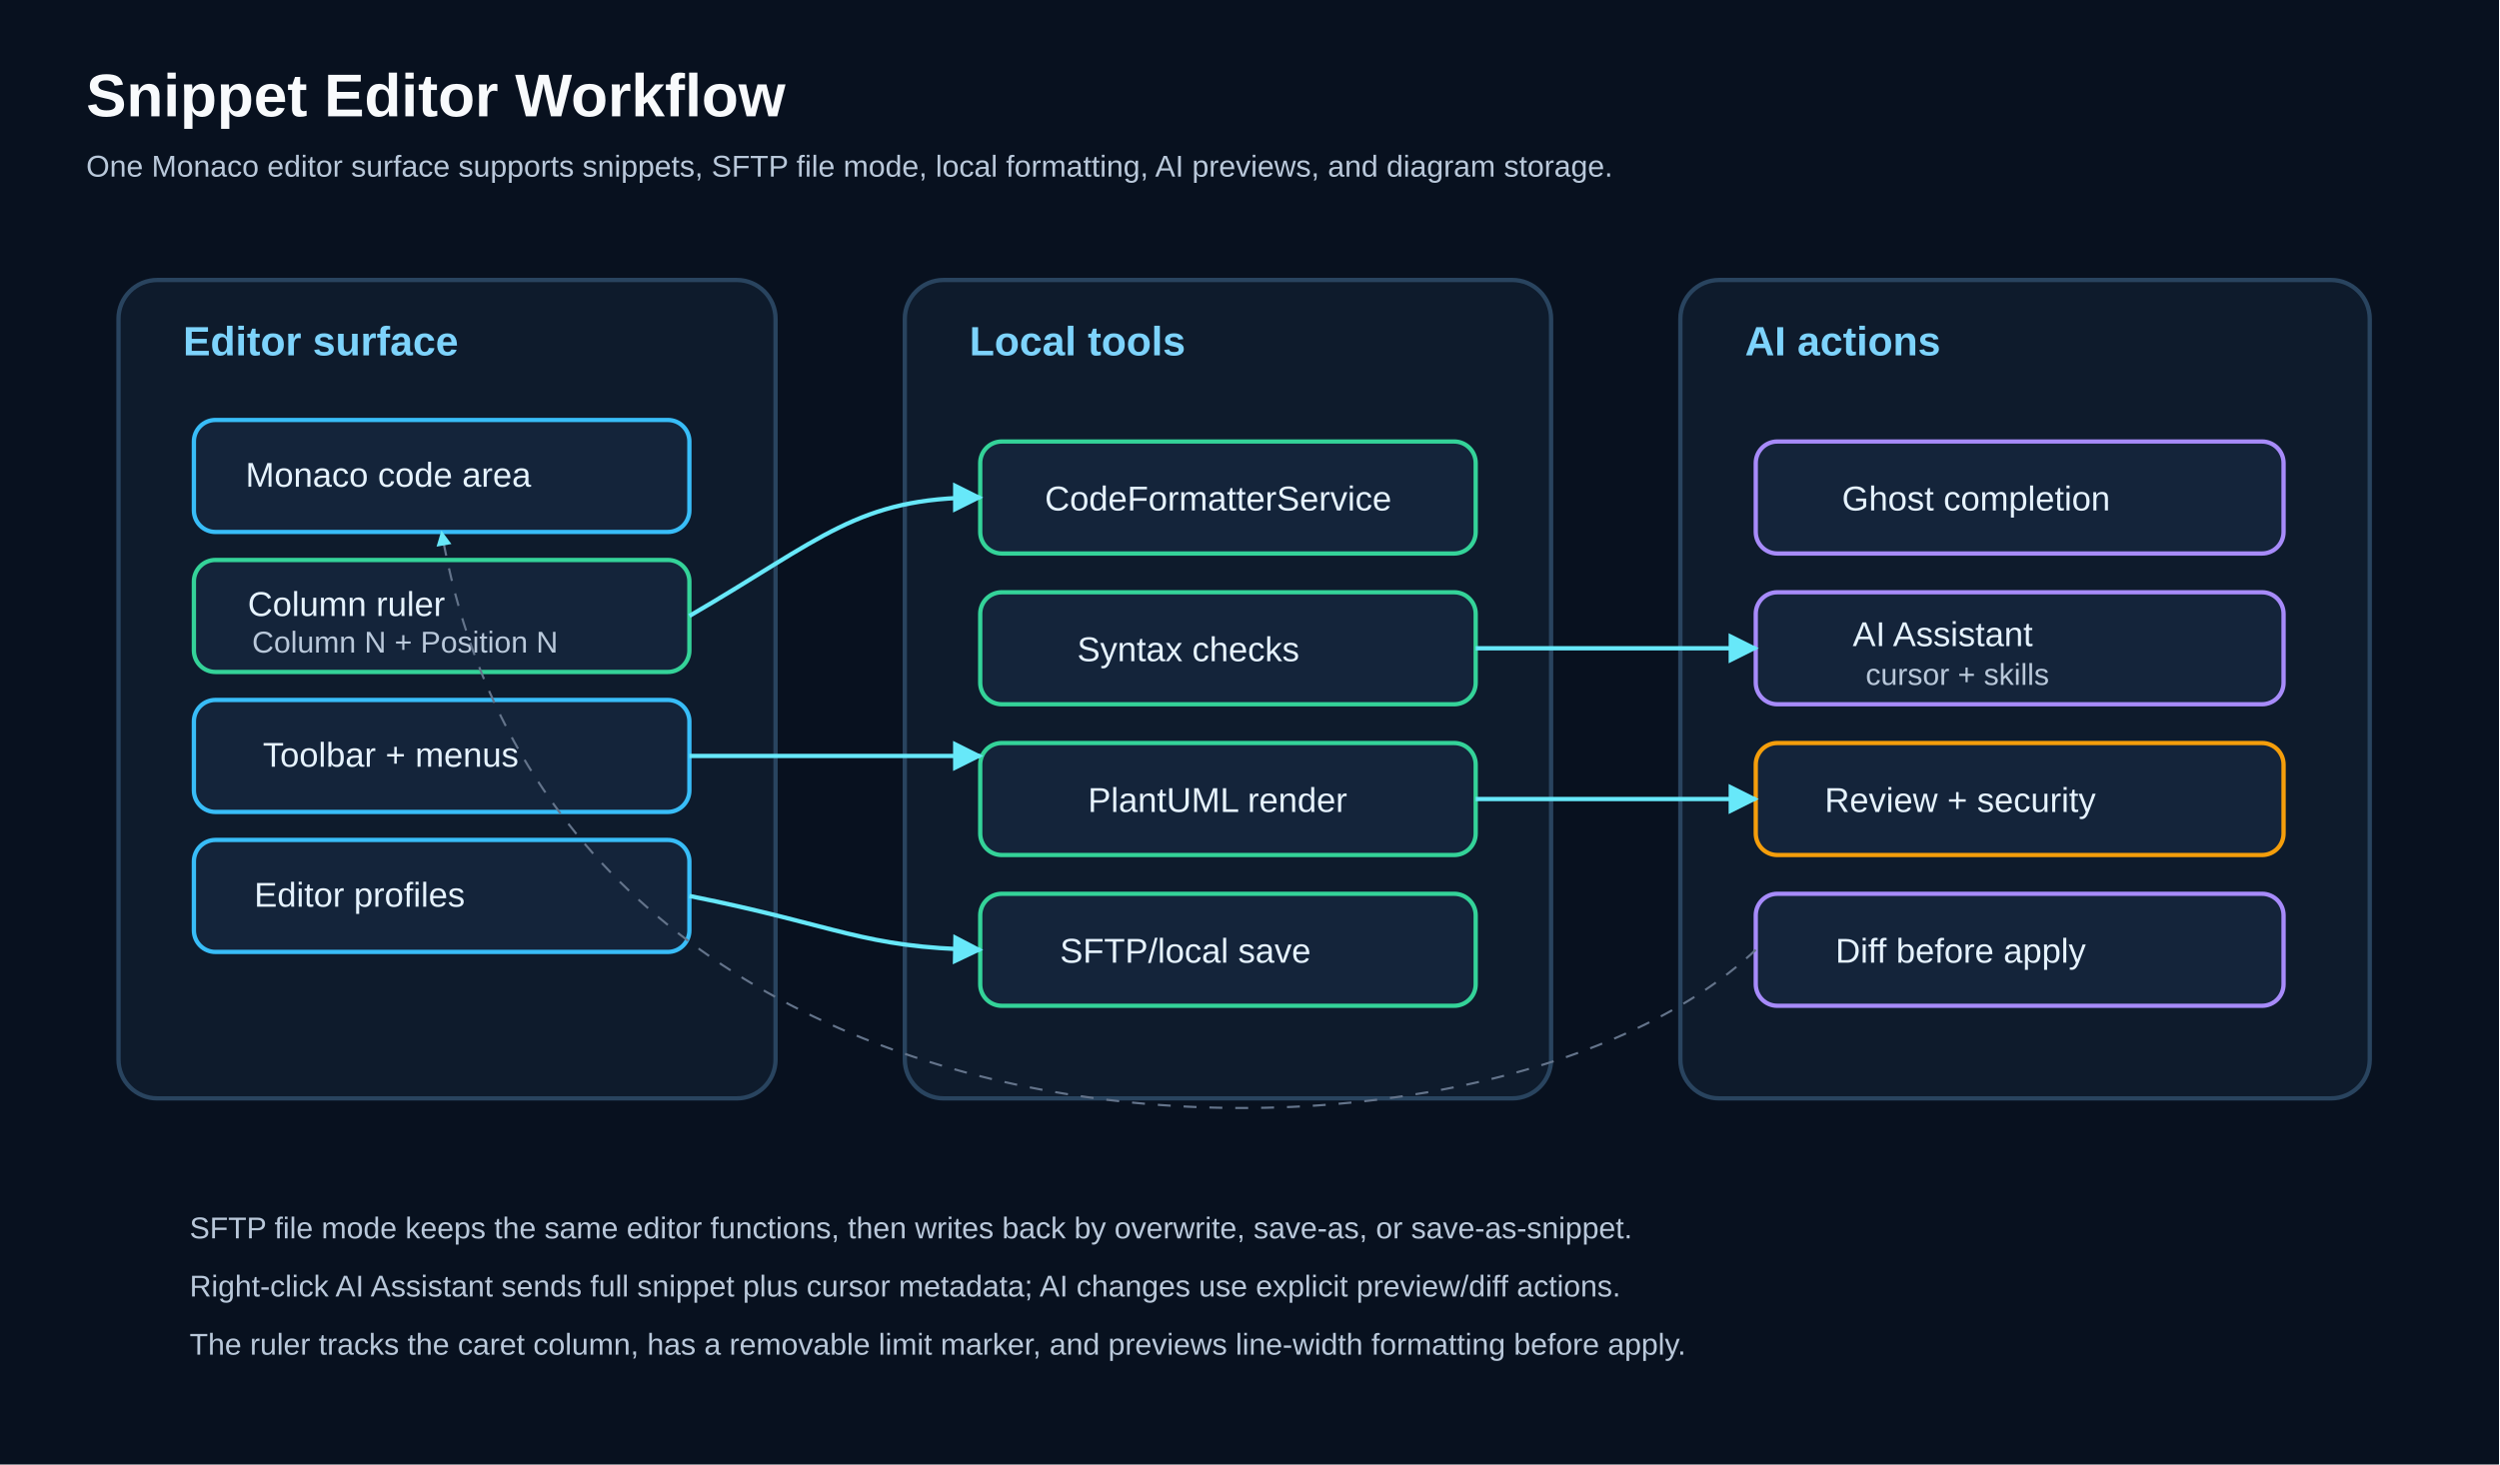
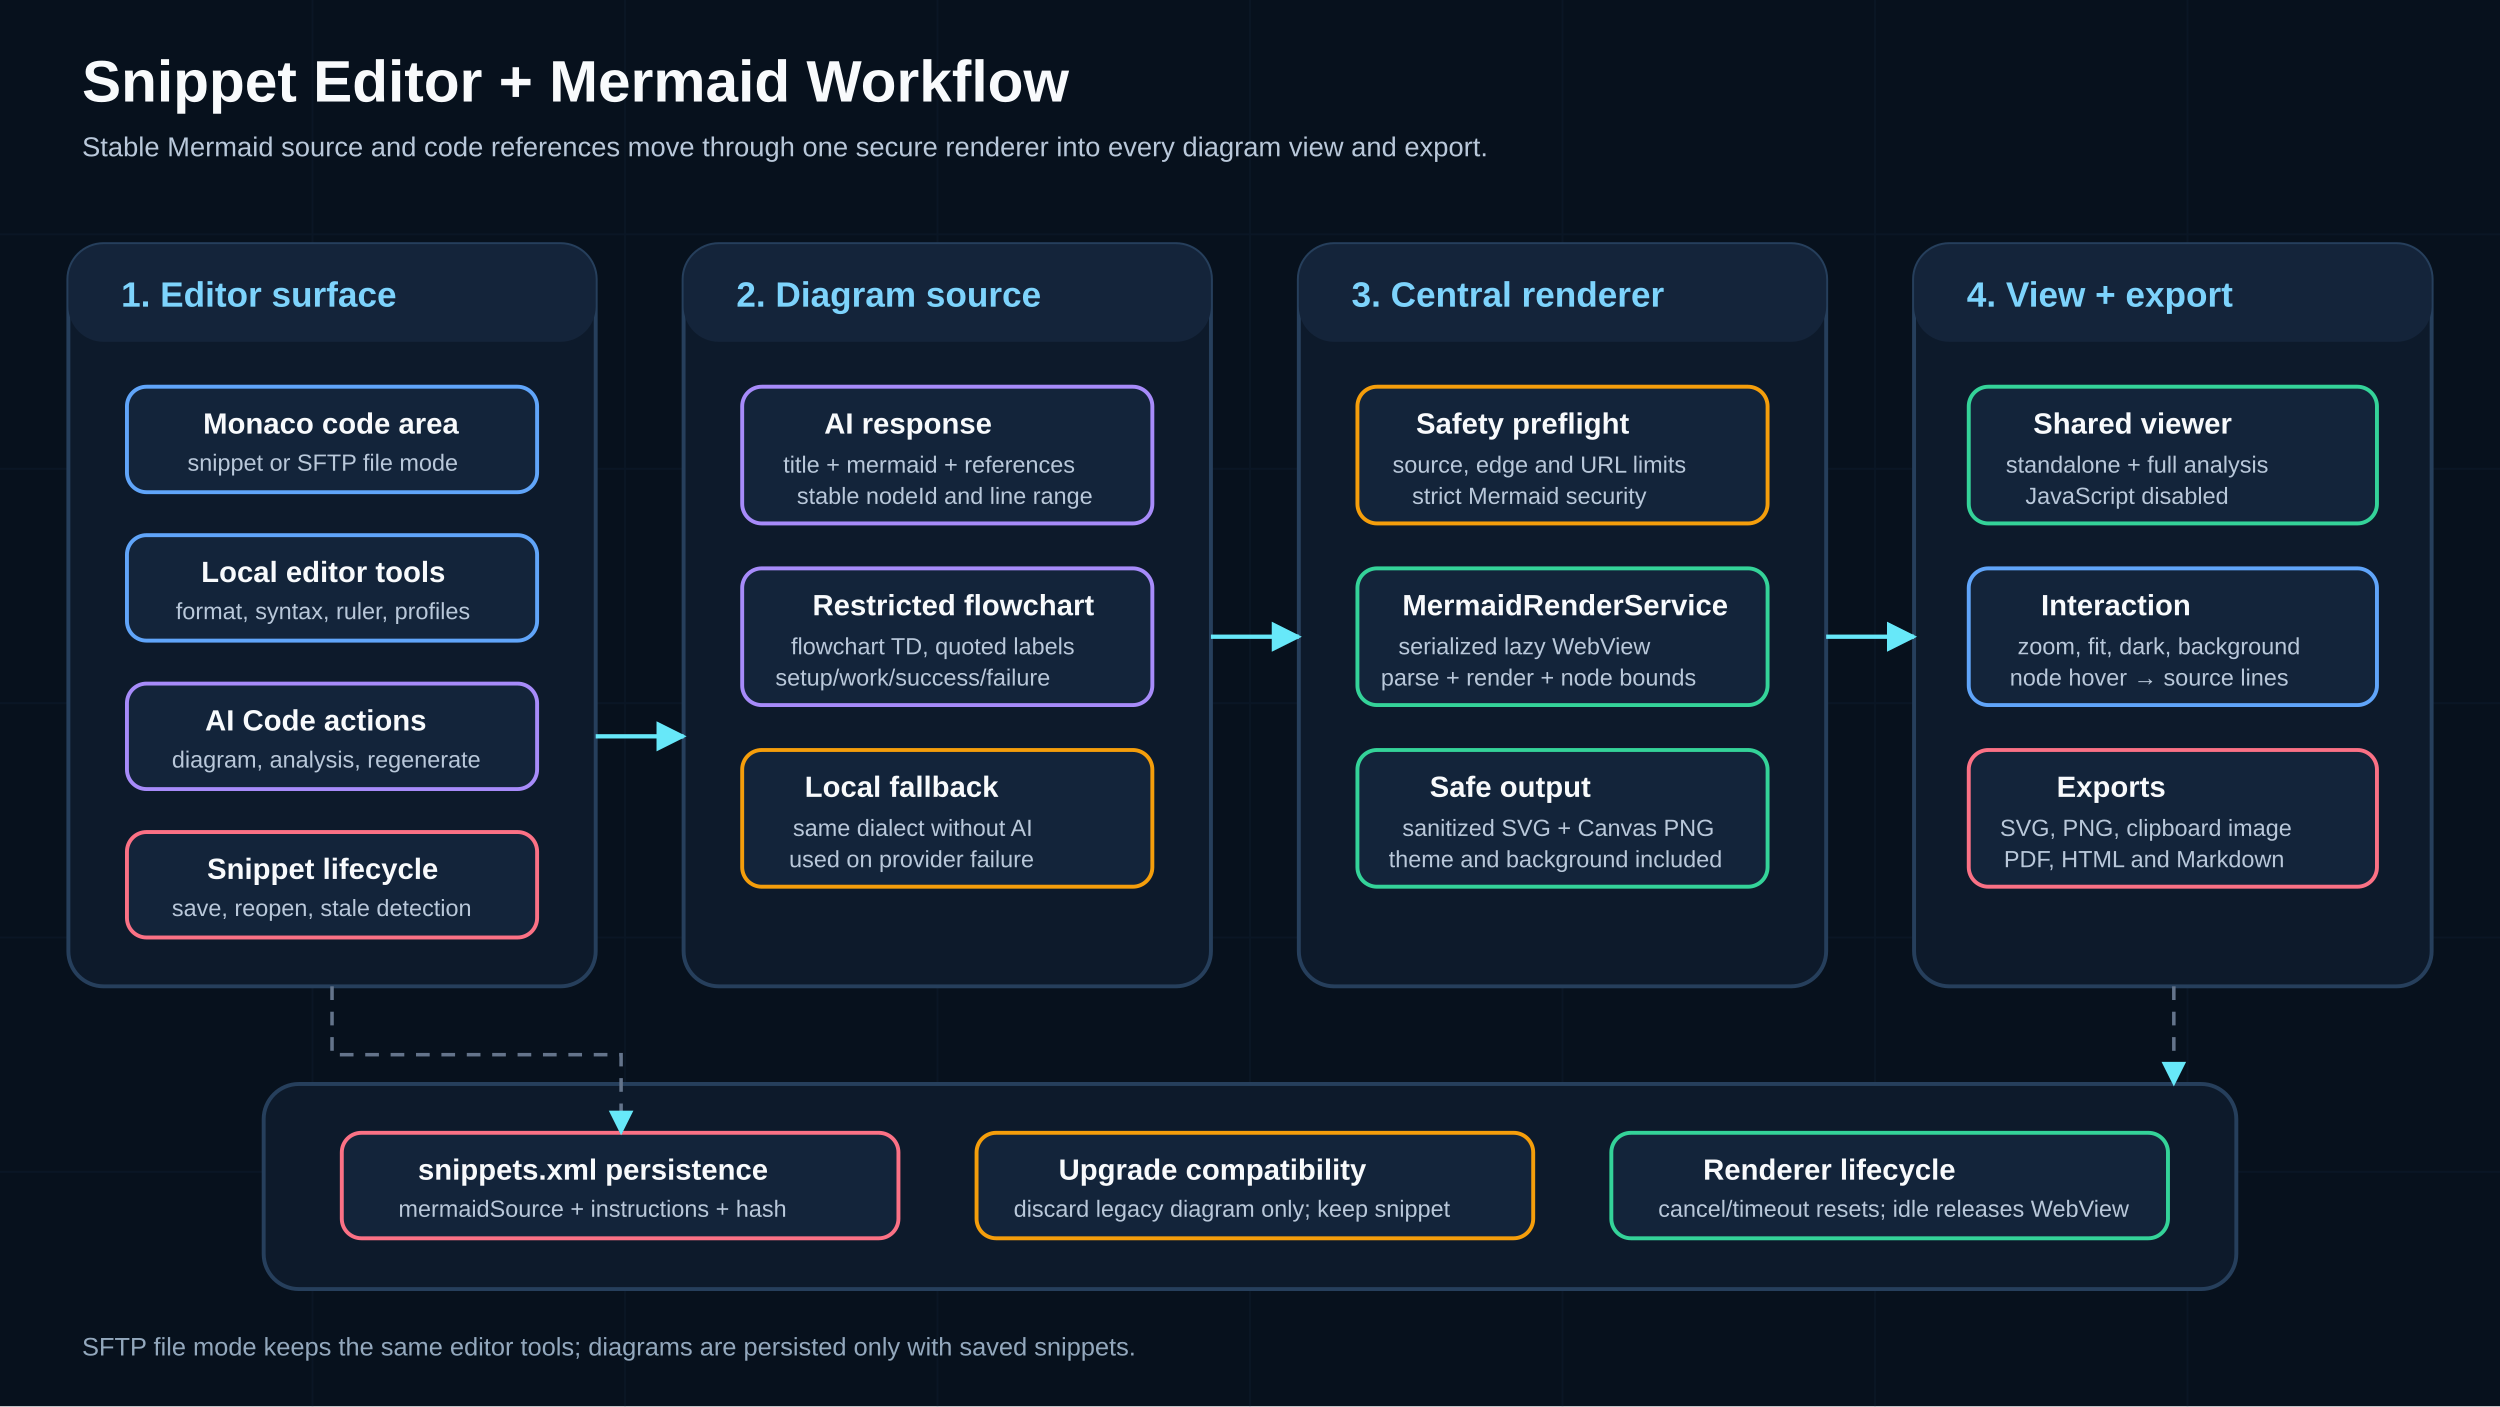
- <svg xmlns="http://www.w3.org/2000/svg" viewBox="0 0 1160 680" role="img" aria-labelledby="title desc">
+ <svg xmlns="http://www.w3.org/2000/svg" viewBox="0 0 1280 720" role="img" aria-labelledby="title desc">
  <defs>
    <marker id="arrow" viewBox="0 0 10 10" refX="9" refY="5" markerWidth="7" markerHeight="7" orient="auto-start-reverse">
-       <path d="M0 0 10 5 0 10z" fill="#67e8f9" />
+       <path d="M 0 0 L 10 5 L 0 10 z" fill="#67e8f9" />
    </marker>
-     <style>text{font-family:Arial,Helvetica,sans-serif;fill:#e6f3ff;font-size:16px}.bg{fill:#08111f}.panel{fill:#0e1b2c;stroke:#29445f;stroke-width:2;rx:18}.box{fill:#14243a;stroke:#38bdf8;stroke-width:2;rx:10}.ai{stroke:#a78bfa}.local{stroke:#34d399}.sec{stroke:#f59e0b}.title{font-size:28px;font-weight:700;fill:#f8fafc}.label{font-size:19px;font-weight:700;fill:#7dd3fc}.small{font-size:14px;fill:#b9c8da}.line{stroke:#67e8f9;stroke-width:2;fill:none;marker-end:url(#arrow)}.dash{stroke:#64748b;stroke-dasharray:6 6;fill:none;marker-end:url(#arrow)}</style>
+     <style>
+       text{font-family:Arial,Helvetica,sans-serif;fill:#e6f3ff;font-size:16px}
+       .bg{fill:#07111d}
+       .grid{stroke:#14243a;stroke-width:1}
+       .panel{fill:#0d1a2b;stroke:#263f5c;stroke-width:2;rx:18}
+       .header{fill:#14243a;rx:18}
+       .box{fill:#13243a;stroke:#38bdf8;stroke-width:2;rx:10}
+       .editor{stroke:#60a5fa}
+       .ai{stroke:#a78bfa}
+       .render{stroke:#34d399}
+       .secure{stroke:#f59e0b}
+       .state{stroke:#fb7185}
+       .title{font-size:30px;font-weight:700;fill:#f8fafc}
+       .subtitle{font-size:14px;fill:#b9c8da}
+       .panelTitle{font-size:18px;font-weight:700;fill:#7dd3fc}
+       .label{font-size:15px;font-weight:700;fill:#f8fafc}
+       .detail{font-size:12px;fill:#b9c8da}
+       .note{font-size:13px;fill:#93a8bd}
+       .line{stroke:#67e8f9;stroke-width:2.2;fill:none;marker-end:url(#arrow)}
+       .dash{stroke:#64748b;stroke-width:1.8;stroke-dasharray:7 6;fill:none;marker-end:url(#arrow)}
+     </style>
  </defs>
-   <rect class="bg" width="1160" height="680" />
-   <text class="title" x="40" y="54">Snippet Editor Workflow</text>
-   <text class="small" x="40" y="82">One Monaco editor surface supports snippets, SFTP file mode, local formatting, AI previews, and diagram storage.</text>
-   <rect class="panel" x="55" y="130" width="305" height="380" />
-   <text class="label" x="85" y="165">Editor surface</text>
-   <rect class="box" x="90" y="195" width="230" height="52" />
-   <text x="114" y="226">Monaco code area</text>
-   <rect class="box local" x="90" y="260" width="230" height="52" />
-   <text x="115" y="286">Column ruler</text>
-   <text class="small" x="117" y="303">Column N + Position N</text>
-   <rect class="box" x="90" y="325" width="230" height="52" />
-   <text x="122" y="356">Toolbar + menus</text>
-   <rect class="box" x="90" y="390" width="230" height="52" />
-   <text x="118" y="421">Editor profiles</text>
-   <rect class="panel" x="420" y="130" width="300" height="380" />
-   <text class="label" x="450" y="165">Local tools</text>
-   <rect class="box local" x="455" y="205" width="230" height="52" />
-   <text x="485" y="237">CodeFormatterService</text>
-   <rect class="box local" x="455" y="275" width="230" height="52" />
-   <text x="500" y="307">Syntax checks</text>
-   <rect class="box local" x="455" y="345" width="230" height="52" />
-   <text x="505" y="377">PlantUML render</text>
-   <rect class="box local" x="455" y="415" width="230" height="52" />
-   <text x="492" y="447">SFTP/local save</text>
-   <rect class="panel" x="780" y="130" width="320" height="380" />
-   <text class="label" x="810" y="165">AI actions</text>
-   <rect class="box ai" x="815" y="205" width="245" height="52" />
-   <text x="855" y="237">Ghost completion</text>
-   <rect class="box ai" x="815" y="275" width="245" height="52" />
-   <text x="860" y="300">AI Assistant</text>
-   <text class="small" x="866" y="318">cursor + skills</text>
-   <rect class="box sec" x="815" y="345" width="245" height="52" />
-   <text x="847" y="377">Review + security</text>
-   <rect class="box ai" x="815" y="415" width="245" height="52" />
-   <text x="852" y="447">Diff before apply</text>
-   <path class="line" d="M320 351 H455" />
-   <path class="line" d="M320 286 C382 250 398 231 455 231" />
-   <path class="line" d="M320 416 C390 430 400 440 455 441" />
-   <path class="line" d="M685 301 H815" />
-   <path class="line" d="M685 371 H815" />
-   <path class="dash" d="M815 441 C690 560 260 560 205 247" />
-   <text class="small" x="88" y="575">SFTP file mode keeps the same editor functions, then writes back by overwrite, save-as, or save-as-snippet.</text>
-   <text class="small" x="88" y="602">Right-click AI Assistant sends full snippet plus cursor metadata; AI changes use explicit preview/diff actions.</text>
-   <text class="small" x="88" y="629">The ruler tracks the caret column, has a removable limit marker, and previews line-width formatting before apply.</text>
+   <rect class="bg" width="1280" height="720" />
+   <path class="grid" d="M 0 120 H 1280 M 0 240 H 1280 M 0 360 H 1280 M 0 480 H 1280 M 0 600 H 1280 M 160 0 V 720 M 320 0 V 720 M 480 0 V 720 M 640 0 V 720 M 800 0 V 720 M 960 0 V 720 M 1120 0 V 720" opacity="0.25" />
+   <text class="title" x="42" y="52">Snippet Editor + Mermaid Workflow</text>
+   <text class="subtitle" x="42" y="80">Stable Mermaid source and code references move through one secure renderer into every diagram view and export.</text>
+   <rect class="panel" x="35" y="125" width="270" height="380" />
+   <rect class="header" x="35" y="125" width="270" height="50" />
+   <text class="panelTitle" x="62" y="157">1. Editor surface</text>
+   <rect class="box editor" x="65" y="198" width="210" height="54" />
+   <text class="label" x="104" y="222">Monaco code area</text>
+   <text class="detail" x="96" y="241">snippet or SFTP file mode</text>
+   <rect class="box editor" x="65" y="274" width="210" height="54" />
+   <text class="label" x="103" y="298">Local editor tools</text>
+   <text class="detail" x="90" y="317">format, syntax, ruler, profiles</text>
+   <rect class="box ai" x="65" y="350" width="210" height="54" />
+   <text class="label" x="105" y="374">AI Code actions</text>
+   <text class="detail" x="88" y="393">diagram, analysis, regenerate</text>
+   <rect class="box state" x="65" y="426" width="210" height="54" />
+   <text class="label" x="106" y="450">Snippet lifecycle</text>
+   <text class="detail" x="88" y="469">save, reopen, stale detection</text>
+   <rect class="panel" x="350" y="125" width="270" height="380" />
+   <rect class="header" x="350" y="125" width="270" height="50" />
+   <text class="panelTitle" x="377" y="157">2. Diagram source</text>
+   <rect class="box ai" x="380" y="198" width="210" height="70" />
+   <text class="label" x="422" y="222">AI response</text>
+   <text class="detail" x="401" y="242">title + mermaid + references</text>
+   <text class="detail" x="408" y="258">stable nodeId and line range</text>
+   <rect class="box ai" x="380" y="291" width="210" height="70" />
+   <text class="label" x="416" y="315">Restricted flowchart</text>
+   <text class="detail" x="405" y="335">flowchart TD, quoted labels</text>
+   <text class="detail" x="397" y="351">setup/work/success/failure</text>
+   <rect class="box secure" x="380" y="384" width="210" height="70" />
+   <text class="label" x="412" y="408">Local fallback</text>
+   <text class="detail" x="406" y="428">same dialect without AI</text>
+   <text class="detail" x="404" y="444">used on provider failure</text>
+   <rect class="panel" x="665" y="125" width="270" height="380" />
+   <rect class="header" x="665" y="125" width="270" height="50" />
+   <text class="panelTitle" x="692" y="157">3. Central renderer</text>
+   <rect class="box secure" x="695" y="198" width="210" height="70" />
+   <text class="label" x="725" y="222">Safety preflight</text>
+   <text class="detail" x="713" y="242">source, edge and URL limits</text>
+   <text class="detail" x="723" y="258">strict Mermaid security</text>
+   <rect class="box render" x="695" y="291" width="210" height="70" />
+   <text class="label" x="718" y="315">MermaidRenderService</text>
+   <text class="detail" x="716" y="335">serialized lazy WebView</text>
+   <text class="detail" x="707" y="351">parse + render + node bounds</text>
+   <rect class="box render" x="695" y="384" width="210" height="70" />
+   <text class="label" x="732" y="408">Safe output</text>
+   <text class="detail" x="718" y="428">sanitized SVG + Canvas PNG</text>
+   <text class="detail" x="711" y="444">theme and background included</text>
+   <rect class="panel" x="980" y="125" width="265" height="380" />
+   <rect class="header" x="980" y="125" width="265" height="50" />
+   <text class="panelTitle" x="1007" y="157">4. View + export</text>
+   <rect class="box render" x="1008" y="198" width="209" height="70" />
+   <text class="label" x="1041" y="222">Shared viewer</text>
+   <text class="detail" x="1027" y="242">standalone + full analysis</text>
+   <text class="detail" x="1037" y="258">JavaScript disabled</text>
+   <rect class="box editor" x="1008" y="291" width="209" height="70" />
+   <text class="label" x="1045" y="315">Interaction</text>
+   <text class="detail" x="1033" y="335">zoom, fit, dark, background</text>
+   <text class="detail" x="1029" y="351">node hover → source lines</text>
+   <rect class="box state" x="1008" y="384" width="209" height="70" />
+   <text class="label" x="1053" y="408">Exports</text>
+   <text class="detail" x="1024" y="428">SVG, PNG, clipboard image</text>
+   <text class="detail" x="1026" y="444">PDF, HTML and Markdown</text>
+   <path class="line" d="M 305 377 H 350" />
+   <path class="line" d="M 620 326 H 665" />
+   <path class="line" d="M 935 326 H 980" />
+   <rect class="panel" x="135" y="555" width="1010" height="105" />
+   <rect class="box state" x="175" y="580" width="285" height="54" />
+   <text class="label" x="214" y="604">snippets.xml persistence</text>
+   <text class="detail" x="204" y="623">mermaidSource + instructions + hash</text>
+   <rect class="box secure" x="500" y="580" width="285" height="54" />
+   <text class="label" x="542" y="604">Upgrade compatibility</text>
+   <text class="detail" x="519" y="623">discard legacy diagram only; keep snippet</text>
+   <rect class="box render" x="825" y="580" width="285" height="54" />
+   <text class="label" x="872" y="604">Renderer lifecycle</text>
+   <text class="detail" x="849" y="623">cancel/timeout resets; idle releases WebView</text>
+   <path class="dash" d="M 1113 505 V 555" />
+   <path class="dash" d="M 170 505 V 540 H 318 V 580" />
+   <text class="note" x="42" y="694">SFTP file mode keeps the same editor tools; diagrams are persisted only with saved snippets.</text>
</svg>
